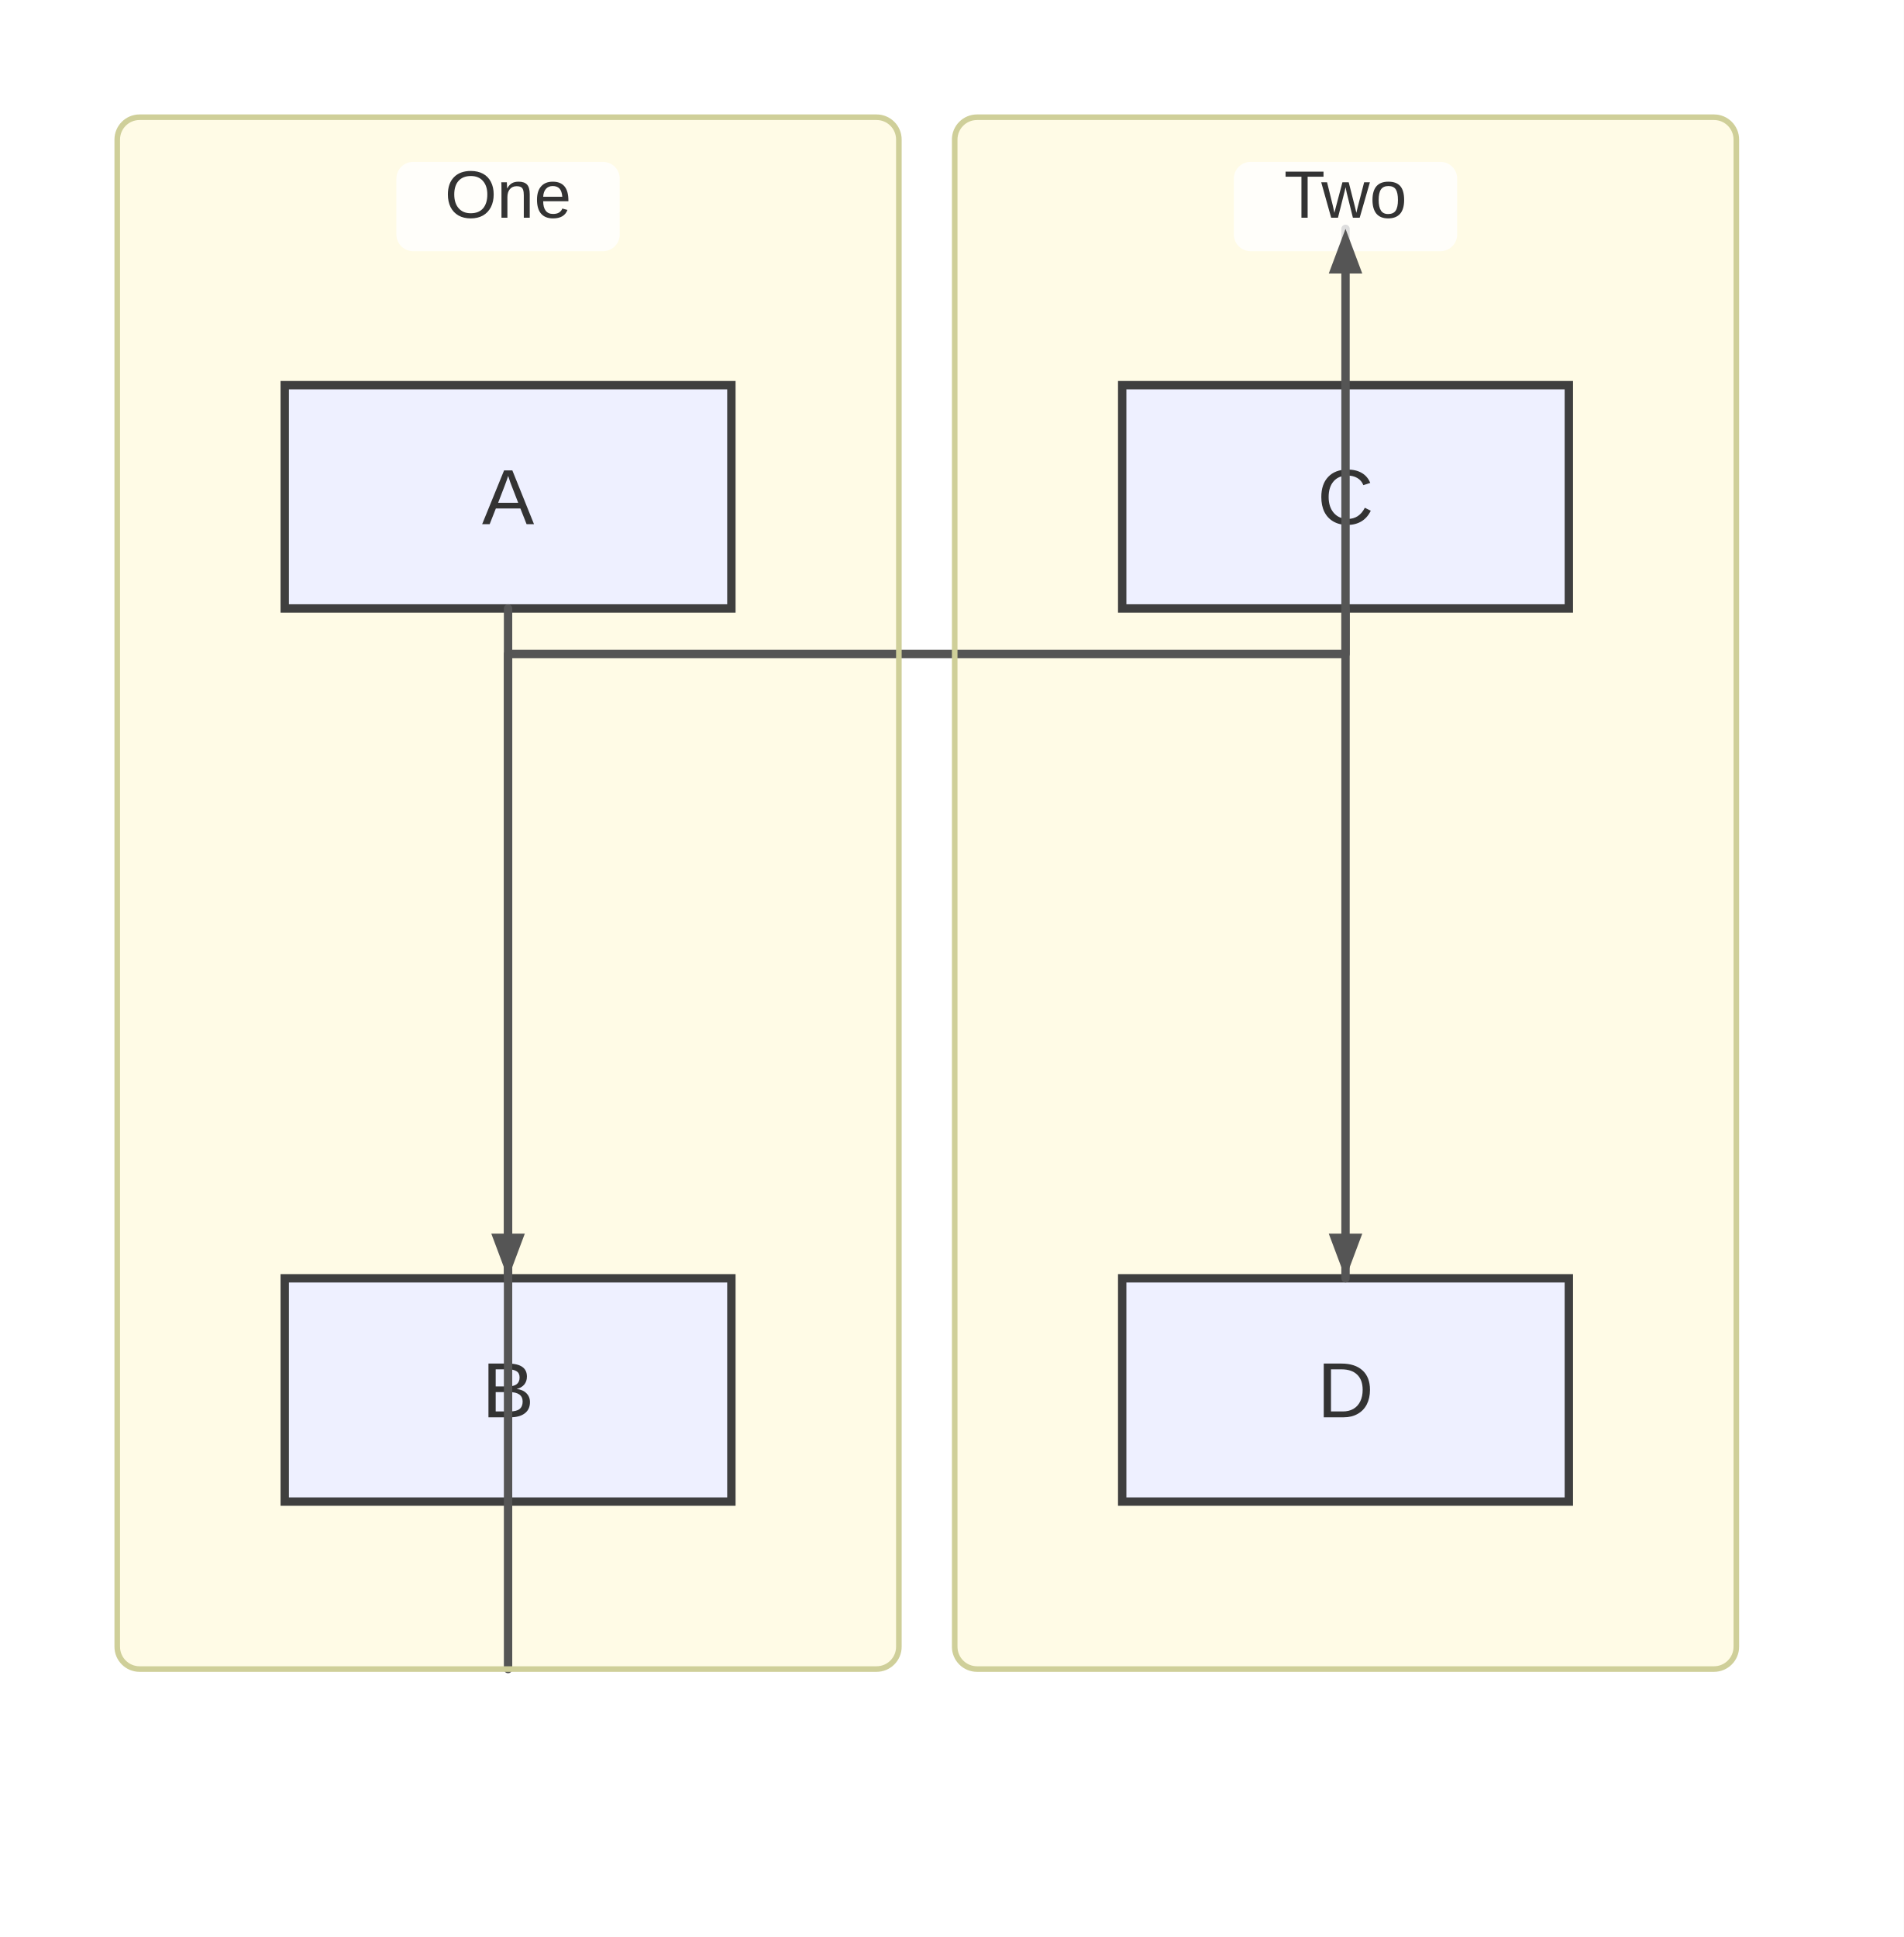
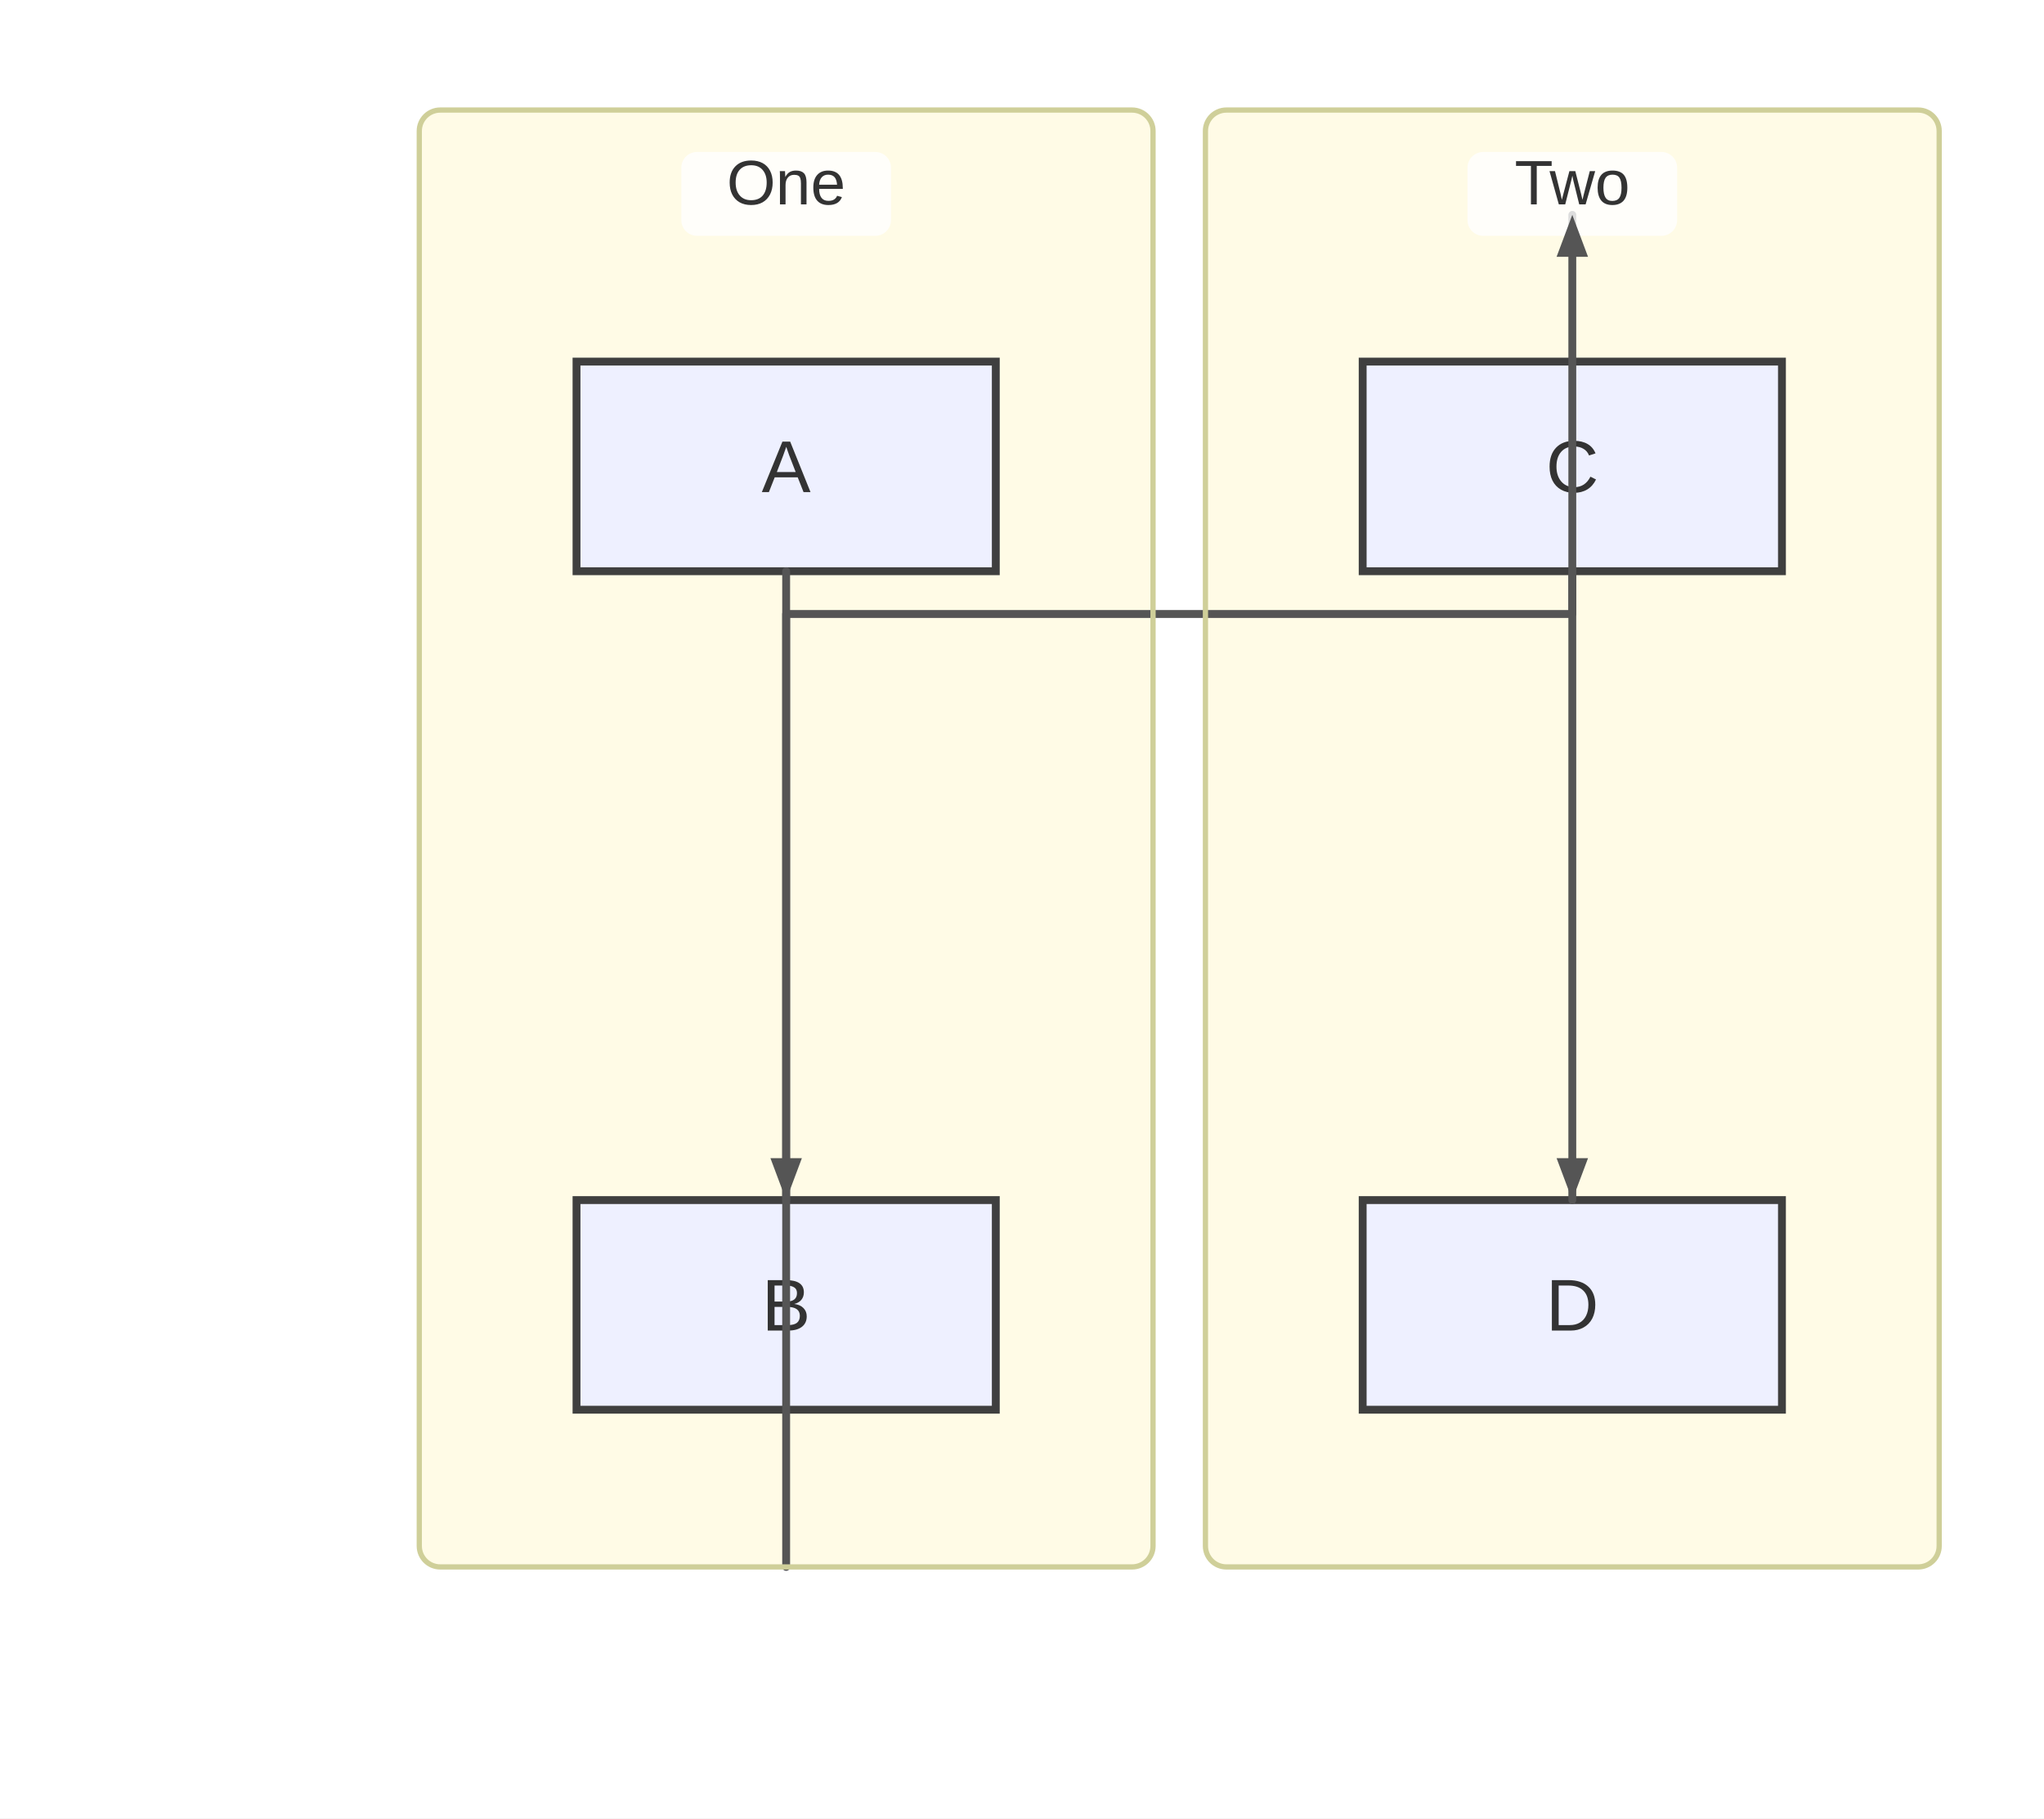
- <svg xmlns="http://www.w3.org/2000/svg" width="341" height="347" viewBox="0 0 341 347">
-   <rect x="0" y="0" width="341" height="347" fill="#ffffff" />
+ <svg xmlns="http://www.w3.org/2000/svg" width="390" height="347" viewBox="0 0 390 347">
+   <rect x="0" y="0" width="390" height="347" fill="#ffffff" />
  <defs>
    <marker id="arrow" viewBox="0 0 11 11" markerWidth="11" markerHeight="11" refX="11" refY="6" orient="auto" markerUnits="userSpaceOnUse">
      <path d="M0,0 L0,11 L11,6 z" fill="#555555" />
    </marker>
    <marker id="circle-marker" viewBox="0 0 9 9" markerWidth="9" markerHeight="9" refX="4.5" refY="4.5" orient="auto" markerUnits="userSpaceOnUse">
      <circle cx="4.5" cy="4.5" r="4.5" fill="#555555" />
    </marker>
    <marker id="cross-marker" viewBox="0 0 12 12" markerWidth="12" markerHeight="12" refX="6" refY="6" orient="auto" markerUnits="userSpaceOnUse">
      <path d="M1.5,1.5 L10.5,10.5 M10.5,1.5 L1.5,10.5" stroke="#555555" stroke-width="2.25" />
    </marker>
  </defs>
  <g class="subgraph-bg">
-     <rect x="21" y="21" width="140" height="278" rx="4" ry="4" fill="#fffbe6" stroke="none" />
-     <rect x="171" y="21" width="140" height="278" rx="4" ry="4" fill="#fffbe6" stroke="none" />
+     <rect x="80" y="21" width="140" height="278" rx="4" ry="4" fill="#fffbe6" stroke="none" />
+     <rect x="230" y="21" width="140" height="278" rx="4" ry="4" fill="#fffbe6" stroke="none" />
  </g>
  <g id="A">
-     <rect x="51" y="69" width="80" height="40" rx="0" ry="0" stroke="#3f3f3f" stroke-width="1.5" fill="#eef0ff" />
-     <text x="91" y="93.9" text-anchor="middle" font-family="Arial, sans-serif" font-size="14" fill="#333">A</text>
+     <rect x="110" y="69" width="80" height="40" rx="0" ry="0" stroke="#3f3f3f" stroke-width="1.5" fill="#eef0ff" />
+     <text x="150" y="93.9" text-anchor="middle" font-family="Arial, sans-serif" font-size="14" fill="#333">A</text>
  </g>
  <g id="B">
-     <rect x="51" y="229" width="80" height="40" rx="0" ry="0" stroke="#3f3f3f" stroke-width="1.5" fill="#eef0ff" />
-     <text x="91" y="253.9" text-anchor="middle" font-family="Arial, sans-serif" font-size="14" fill="#333">B</text>
+     <rect x="110" y="229" width="80" height="40" rx="0" ry="0" stroke="#3f3f3f" stroke-width="1.5" fill="#eef0ff" />
+     <text x="150" y="253.9" text-anchor="middle" font-family="Arial, sans-serif" font-size="14" fill="#333">B</text>
  </g>
  <g id="C">
-     <rect x="201" y="69" width="80" height="40" rx="0" ry="0" stroke="#3f3f3f" stroke-width="1.5" fill="#eef0ff" />
-     <text x="241" y="93.9" text-anchor="middle" font-family="Arial, sans-serif" font-size="14" fill="#333">C</text>
+     <rect x="260" y="69" width="80" height="40" rx="0" ry="0" stroke="#3f3f3f" stroke-width="1.5" fill="#eef0ff" />
+     <text x="300" y="93.9" text-anchor="middle" font-family="Arial, sans-serif" font-size="14" fill="#333">C</text>
  </g>
  <g id="D">
-     <rect x="201" y="229" width="80" height="40" rx="0" ry="0" stroke="#3f3f3f" stroke-width="1.5" fill="#eef0ff" />
-     <text x="241" y="253.9" text-anchor="middle" font-family="Arial, sans-serif" font-size="14" fill="#333">D</text>
+     <rect x="260" y="229" width="80" height="40" rx="0" ry="0" stroke="#3f3f3f" stroke-width="1.5" fill="#eef0ff" />
+     <text x="300" y="253.9" text-anchor="middle" font-family="Arial, sans-serif" font-size="14" fill="#333">D</text>
  </g>
-   <path d="M91,109 L91,119 C91,131 91,213 91,219 L91,229" stroke="#555555" stroke-width="1.5" fill="none" stroke-linecap="round" stroke-linejoin="round" />
-   <path d="M241,109 L241,119 C241,131 241,213 241,219 L241,229" stroke="#555555" stroke-width="1.5" fill="none" stroke-linecap="round" stroke-linejoin="round" />
-   <path d="M91,299 L91,279 L91,117.16 L241,117.16 L241,41" stroke="#555555" stroke-width="1.5" fill="none" stroke-linecap="round" stroke-linejoin="round" />
+   <path d="M150,109 L150,119 C150,131 150,213 150,219 L150,229" stroke="#555555" stroke-width="1.5" fill="none" stroke-linecap="round" stroke-linejoin="round" />
+   <path d="M300,109 L300,119 C300,131 300,213 300,219 L300,229" stroke="#555555" stroke-width="1.5" fill="none" stroke-linecap="round" stroke-linejoin="round" />
+   <path d="M150,299 L150,279 L150,117.16 L300,117.16 L300,41" stroke="#555555" stroke-width="1.5" fill="none" stroke-linecap="round" stroke-linejoin="round" />
  <g class="subgraph-borders">
-     <rect x="21" y="21" width="140" height="278" rx="4" ry="4" fill="none" stroke="#cfcf99" stroke-width="1" />
-     <rect x="171" y="21" width="140" height="278" rx="4" ry="4" fill="none" stroke="#cfcf99" stroke-width="1" />
+     <rect x="80" y="21" width="140" height="278" rx="4" ry="4" fill="none" stroke="#cfcf99" stroke-width="1" />
+     <rect x="230" y="21" width="140" height="278" rx="4" ry="4" fill="none" stroke="#cfcf99" stroke-width="1" />
  </g>
  <g class="subgraph-title-bg">
-     <rect x="71" y="29" width="40" height="16" rx="3" ry="3" fill="rgba(255,255,255,0.8)" stroke="none" />
-     <rect x="221" y="29" width="40" height="16" rx="3" ry="3" fill="rgba(255,255,255,0.8)" stroke="none" />
+     <rect x="130" y="29" width="40" height="16" rx="3" ry="3" fill="rgba(255,255,255,0.8)" stroke="none" />
+     <rect x="280" y="29" width="40" height="16" rx="3" ry="3" fill="rgba(255,255,255,0.8)" stroke="none" />
  </g>
  <g class="subgraph-titles">
-     <text x="91" y="39" text-anchor="middle" font-family="Arial, sans-serif" font-size="12" fill="#333">One</text>
-     <text x="241" y="39" text-anchor="middle" font-family="Arial, sans-serif" font-size="12" fill="#333">Two</text>
+     <text x="150" y="39" text-anchor="middle" font-family="Arial, sans-serif" font-size="12" fill="#333">One</text>
+     <text x="300" y="39" text-anchor="middle" font-family="Arial, sans-serif" font-size="12" fill="#333">Two</text>
  </g>
-   <path d="M91,229 L88,221 L94,221 Z" fill="#555555" />
-   <path d="M241,229 L238,221 L244,221 Z" fill="#555555" />
-   <path d="M241,41 L244,49 L238,49 Z" fill="#555555" />
+   <path d="M150,229 L147,221 L153,221 Z" fill="#555555" />
+   <path d="M300,229 L297,221 L303,221 Z" fill="#555555" />
+   <path d="M300,41 L303,49 L297,49 Z" fill="#555555" />
</svg>
